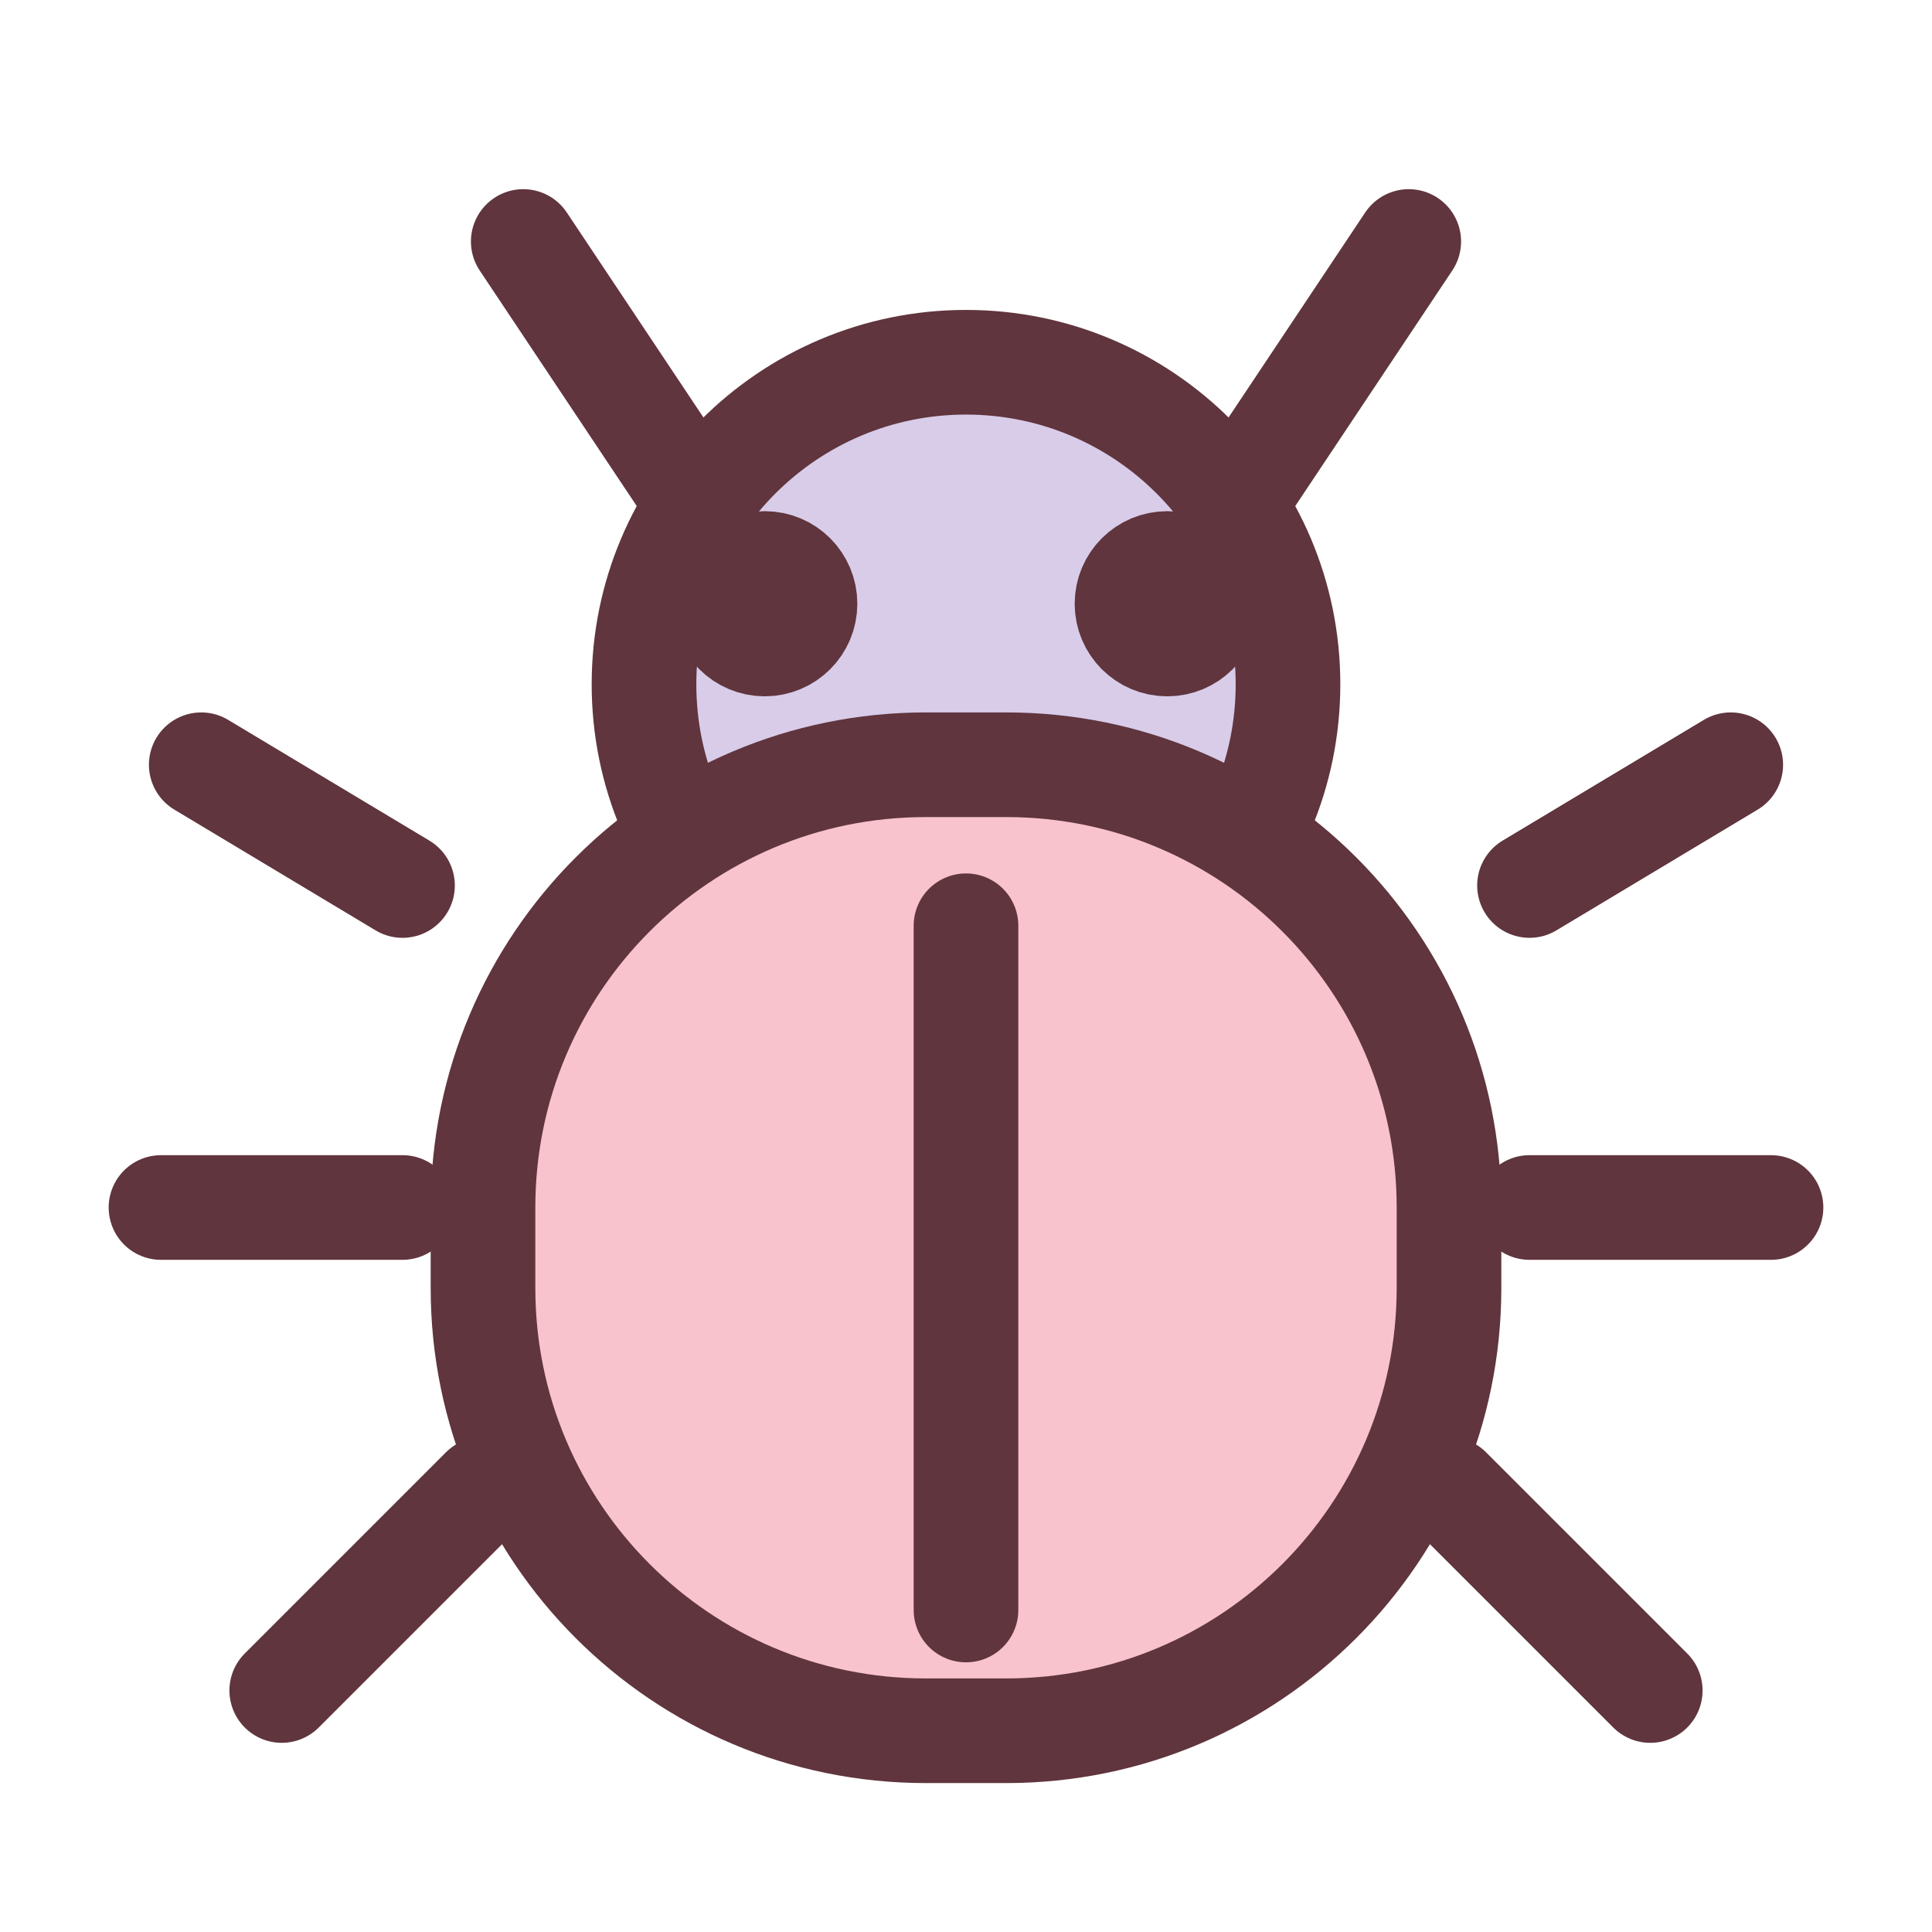
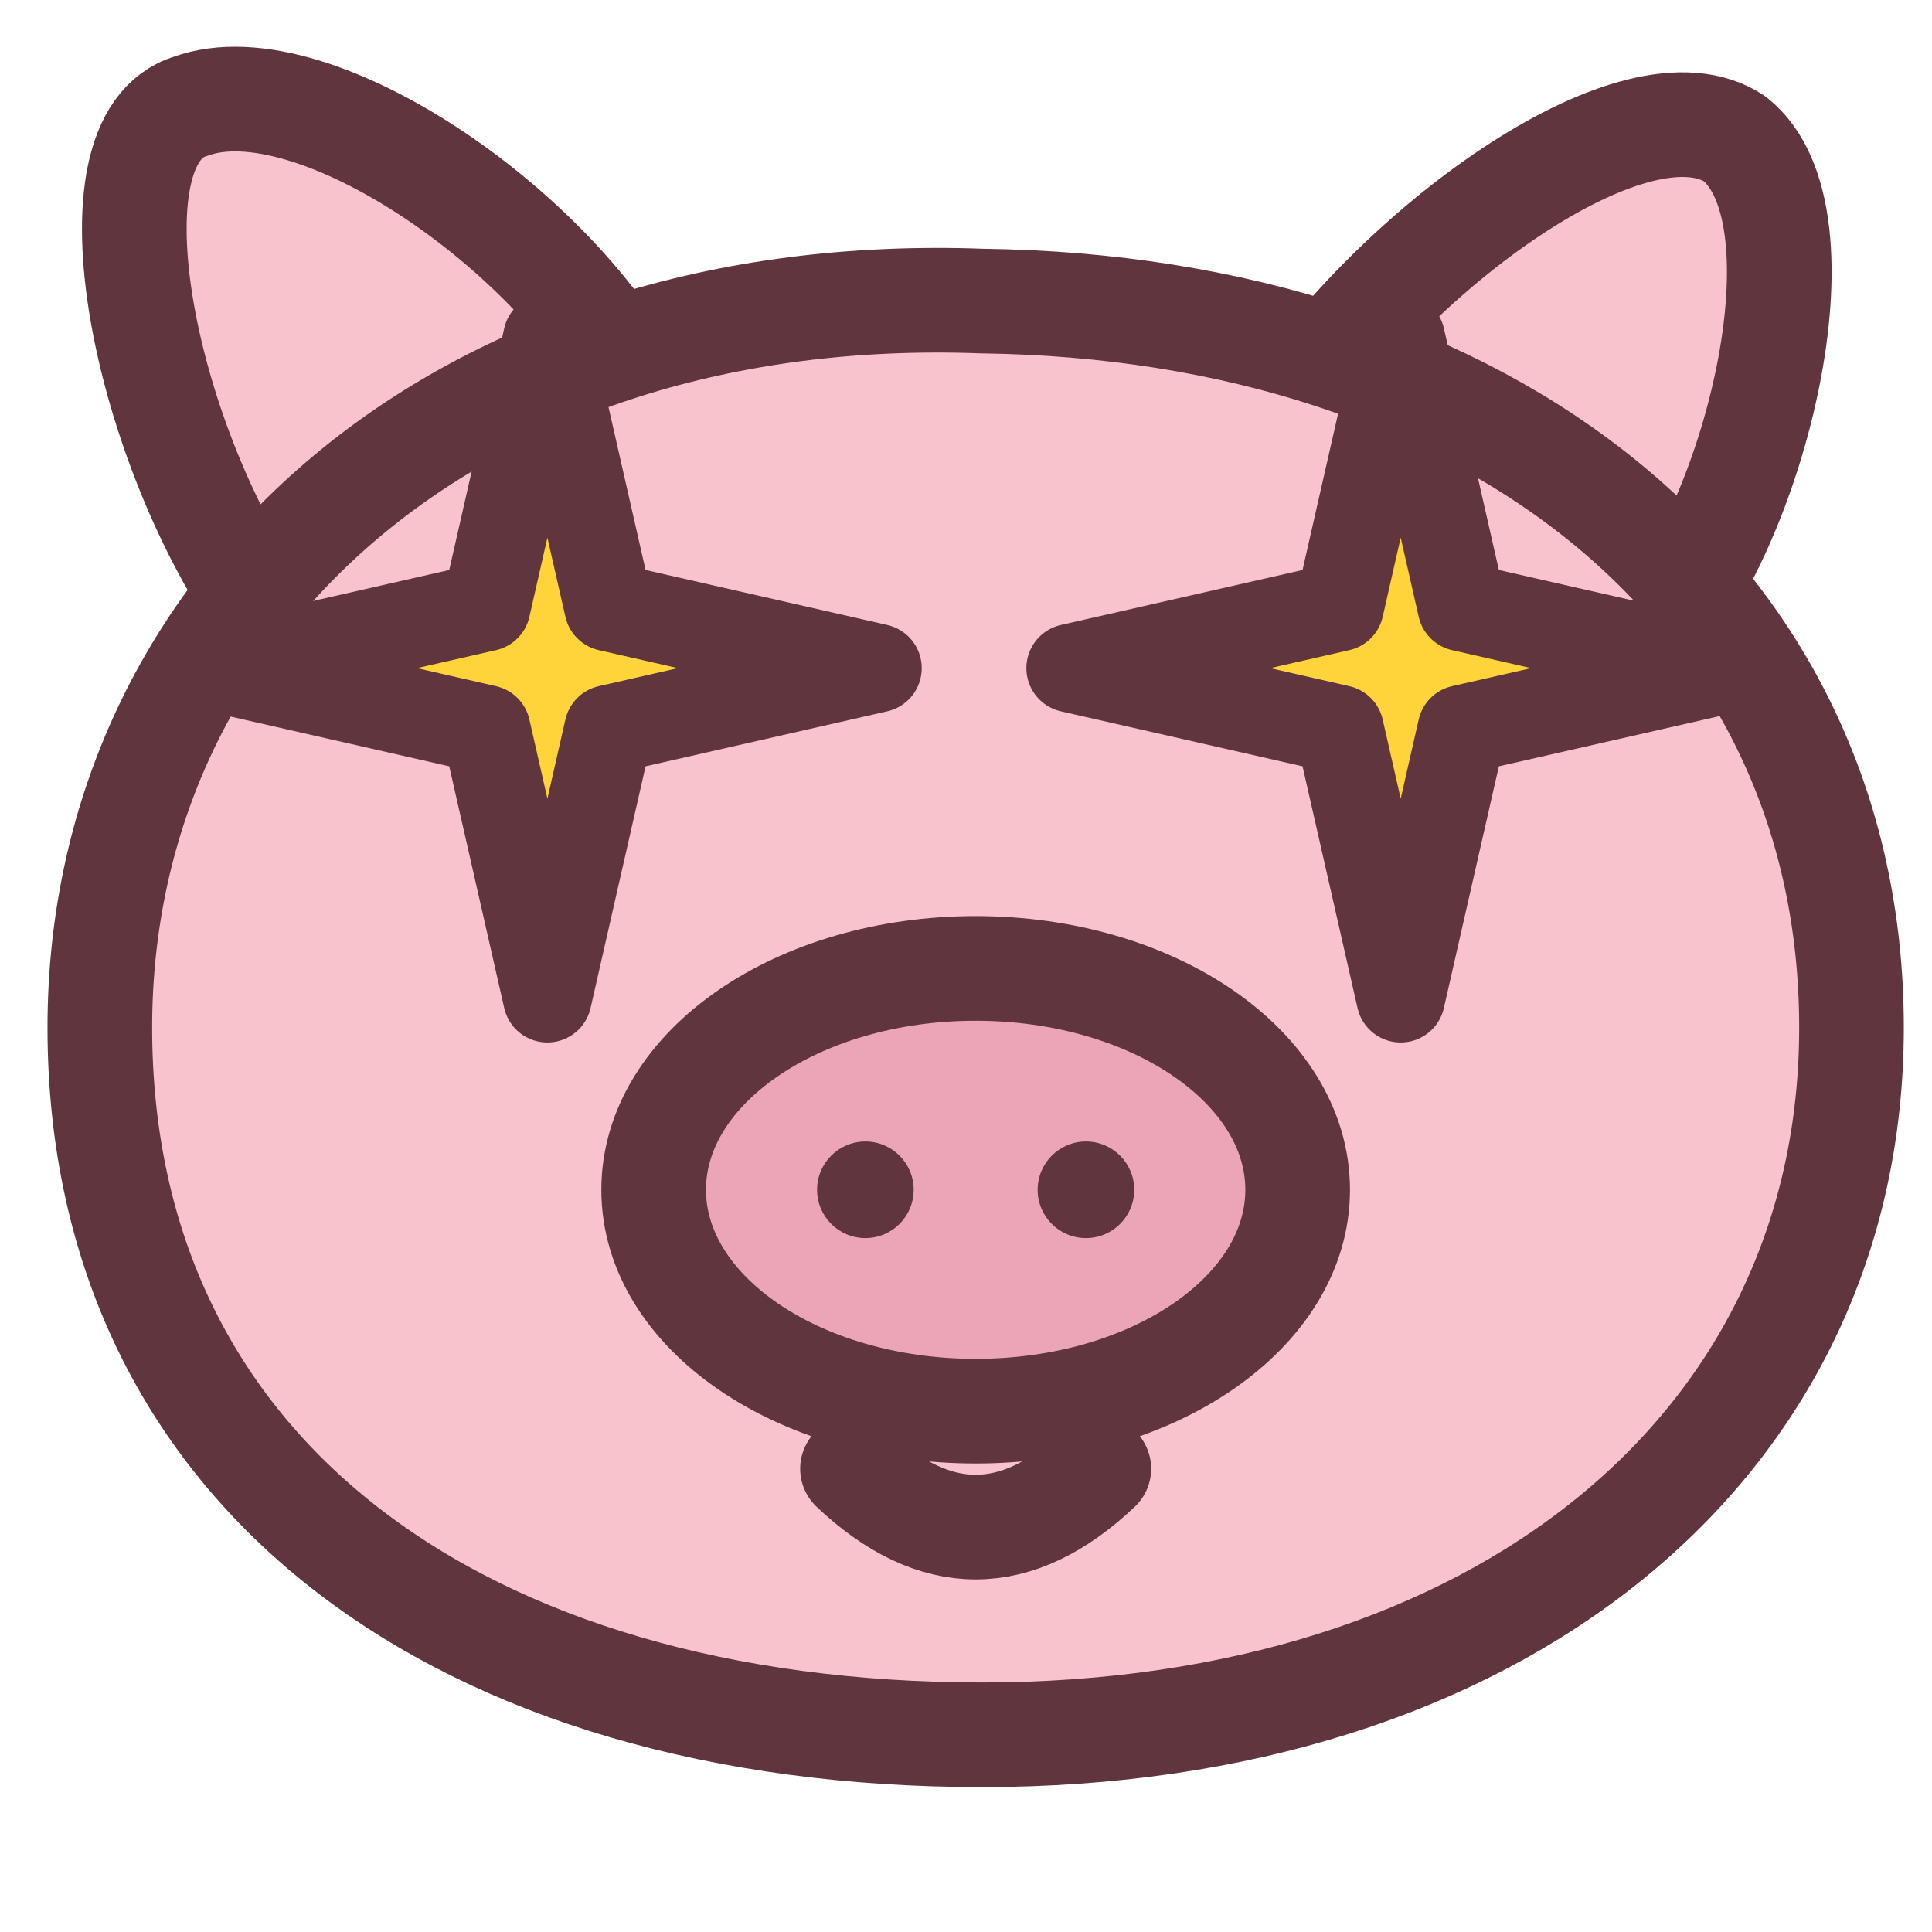
<svg xmlns="http://www.w3.org/2000/svg" viewBox="0 0 48 48" width="48" height="48" fill="none">
  <g stroke="#60353D" stroke-width="2.6" stroke-linecap="round" stroke-linejoin="round">
-     <path d="M17 12L13 6M31 12L35 6M10 22L5 19M10 30H4M12 37L7 42M38 22L43 19M38 30H44M36 37L41 42" fill="none" />
-     <circle cx="24" cy="17" r="8" fill="#D8CCE9" />
-     <rect x="12" y="19" width="24" height="24" rx="11" fill="#F8C3CC" />
-     <path d="M24 23V40" fill="none" />
-     <circle cx="19" cy="15" r="1" fill="#60353D" />
-     <circle cx="29" cy="15" r="1" fill="#60353D" />
+     <path d="M6.67 15.38C3.61 11.19 2 3.45 4.74 2.64C7.8 1.52 14.09 5.87 16.02 10.06Z" fill="#F8C3CC" />
+     <path d="M32.14 10.06C34.88 6.03 40.68 1.84 43.1 3.45C45.52 5.38 43.58 13.12 41 15.86Z" fill="#F8C3CC" />
+     <path d="M24.4 7.48C11.51 7 2.48 14.89 2.48 25.53C2.48 36.65 11.51 43.1 24.4 43.1C37.14 43.1 46 36.01 46 25.53C46 14.73 36.97 7.64 24.4 7.48Z" fill="#F8C3CC" />
+     <ellipse cx="24.24" cy="29.56" rx="8" ry="5.5" fill="#ECA5B7" />
+     <circle cx="21.5" cy="29.56" r="1.2" fill="#60353D" stroke="none" />
+     <circle cx="26.98" cy="29.56" r="1.2" fill="#60353D" stroke="none" />
+     <path d="M21.18 36.49Q24.24 39.39 27.3 36.49" fill="none" />
+     <g stroke-width="2.2">
+       <path d="M13.6 8.4L15.12 15.08L21.8 16.6L15.12 18.12L13.6 24.8L12.08 18.12L5.4 16.6L12.08 15.08Z" fill="#FFD43A" />
+       <path d="M34.8 8.4L36.32 15.08L43 16.6L36.32 18.12L34.8 24.8L33.28 18.12L26.6 16.6L33.28 15.08Z" fill="#FFD43A" />
+     </g>
  </g>
</svg>
